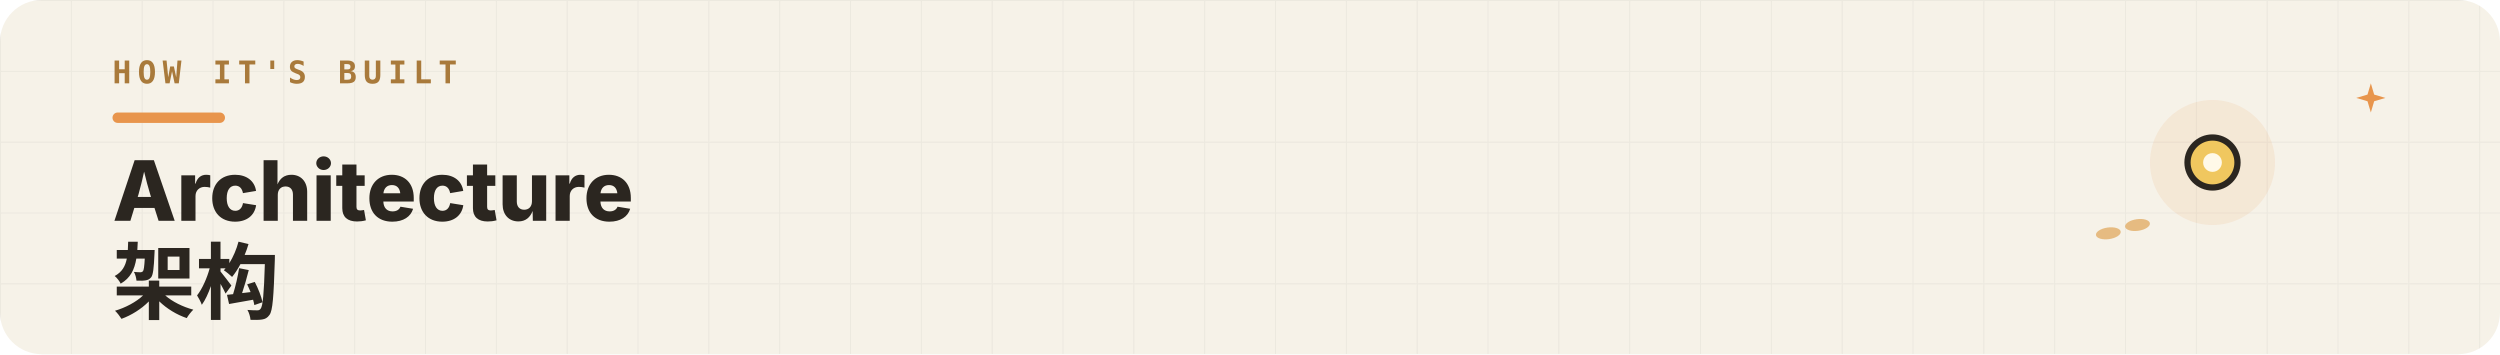
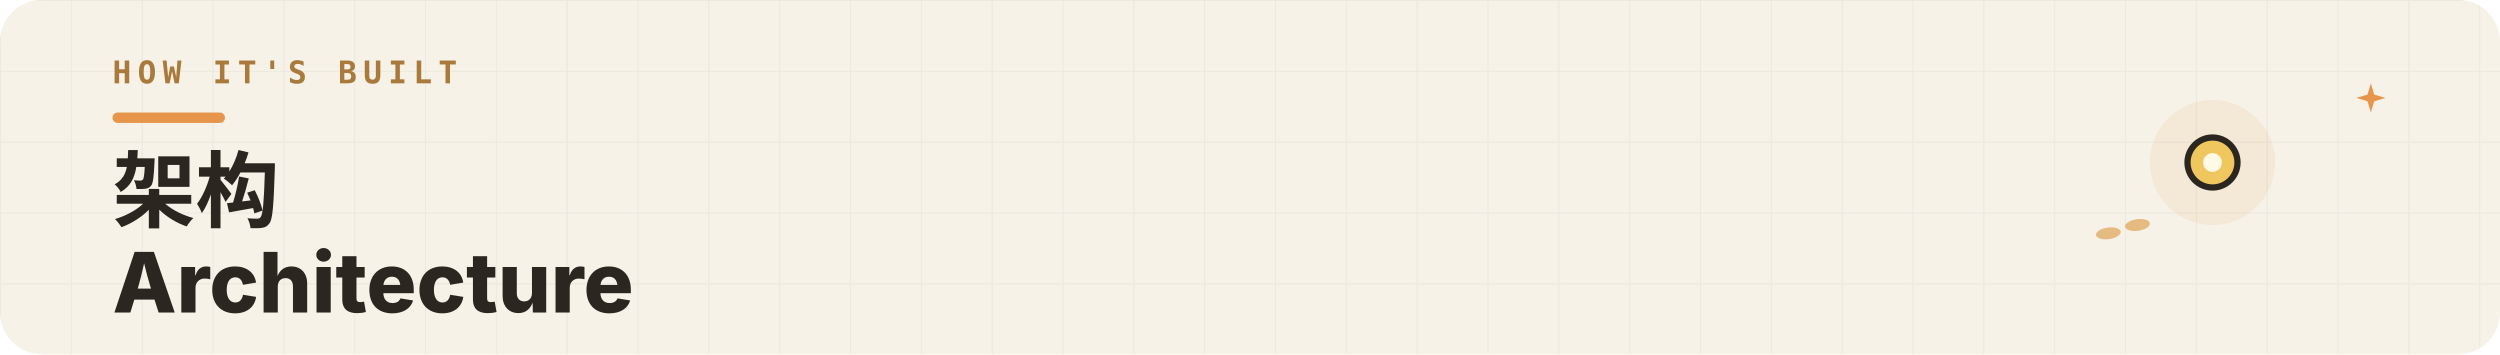
<svg xmlns="http://www.w3.org/2000/svg" width="1200" height="170" viewBox="0 0 1200 170" role="img" aria-label="Architecture · 架构">
  <defs>
    <pattern id="g" width="34" height="34" patternUnits="userSpaceOnUse">
      <path d="M34 0H0V34" fill="none" stroke="#2B2620" stroke-opacity="0.045" />
    </pattern>
  </defs>
  <rect width="1200" height="170" rx="20" fill="#F6F2E8" />
  <rect width="1200" height="170" rx="20" fill="url(#g)" />
  <text x="54" y="40" font-family="ui-monospace, 'SF Mono', Menlo, monospace" font-size="15" font-weight="700" letter-spacing="3" fill="#A97A3B">HOW IT'S BUILT</text>
  <rect x="54" y="54" width="54" height="5" rx="2.5" fill="#E8954C" />
-   <text x="54" y="106" font-family="-apple-system, BlinkMacSystemFont, 'Segoe UI', sans-serif" font-size="40" font-weight="800" fill="#2B2620">Architecture</text>
-   <text x="54" y="150" font-family="-apple-system, BlinkMacSystemFont, 'Segoe UI', 'PingFang SC', sans-serif" font-size="40" font-weight="800" fill="#2B2620">架构</text>
+   <text x="54" y="106" font-family="-apple-system, BlinkMacSystemFont, 'Segoe UI', 'PingFang SC', sans-serif" font-size="40" font-weight="800" fill="#2B2620">架构</text>
+   <text x="54" y="150" font-family="-apple-system, BlinkMacSystemFont, 'Segoe UI', sans-serif" font-size="40" font-weight="800" fill="#2B2620">Architecture</text>
  <circle cx="1062" cy="78" r="30" fill="#E8954C" opacity="0.12" />
  <circle cx="1062" cy="78" r="12" fill="#F0C75F" stroke="#2B2620" stroke-width="3" />
  <circle cx="1062" cy="78" r="4.5" fill="#FFF9E8" />
  <ellipse cx="1012" cy="112" rx="6" ry="2.8" fill="#D98E2B" opacity="0.55" transform="rotate(-8 1012 112)" />
  <ellipse cx="1026" cy="108" rx="6" ry="2.8" fill="#D98E2B" opacity="0.55" transform="rotate(-8 1026 108)" />
  <path d="M1138 40 L1139.6 45.4 L1145 47 L1139.6 48.6 L1138 54 L1136.4 48.6 L1131 47 L1136.4 45.4 Z" fill="#E8954C" />
</svg>
